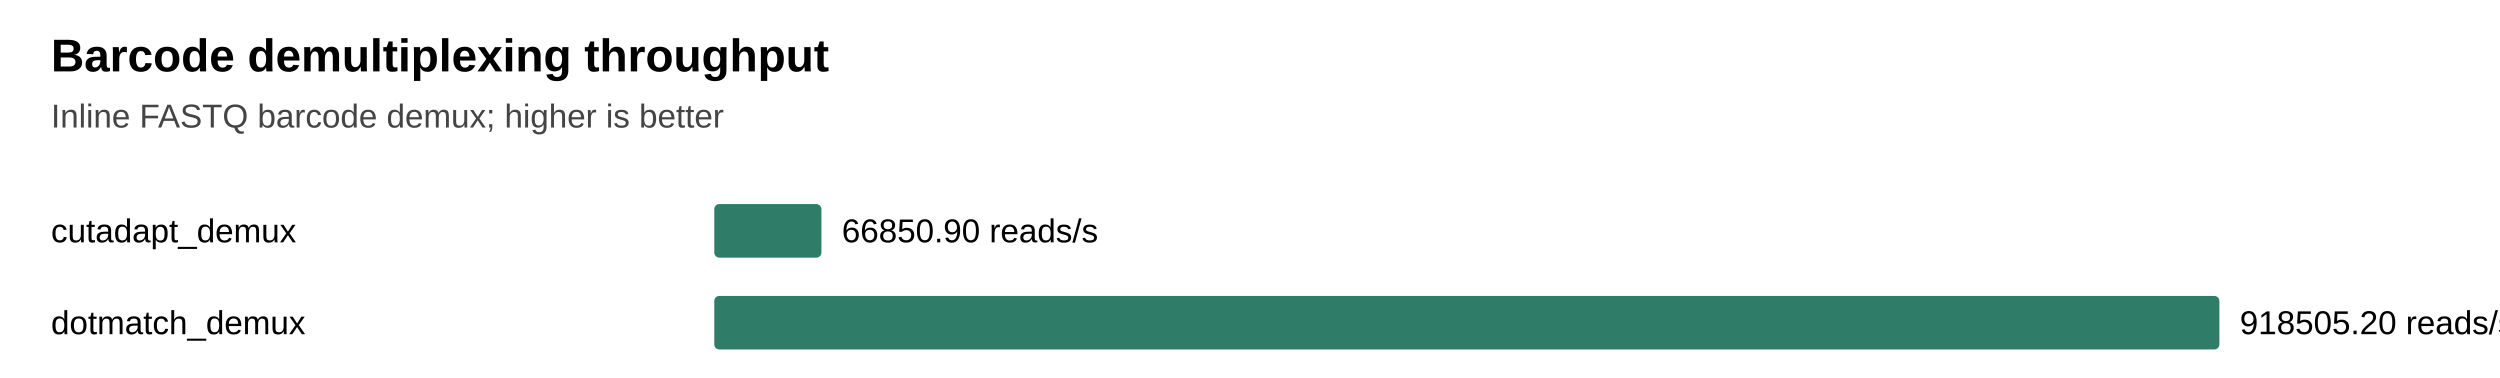
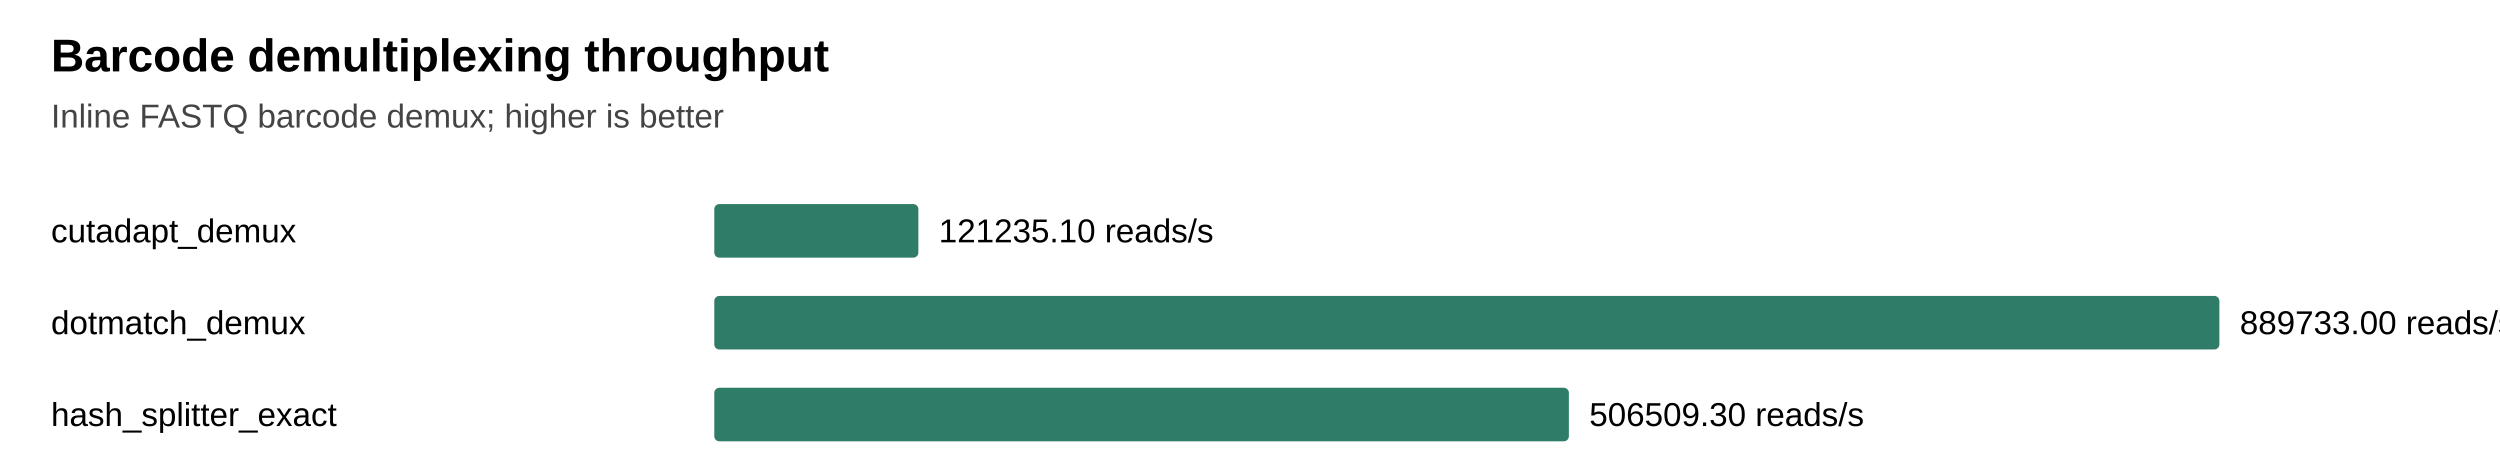
- <svg xmlns="http://www.w3.org/2000/svg" width="980" height="148" viewBox="0 0 980 148">
+ <svg xmlns="http://www.w3.org/2000/svg" width="980" height="184" viewBox="0 0 980 184">
  <style>text{font-family:Arial,sans-serif;font-size:13px}.title{font-size:18px;font-weight:700}.axis{fill:#444}.bar{fill:#2f7d68}</style>
  <text class="title" x="20" y="28">Barcode demultiplexing throughput</text>
  <text class="axis" x="20" y="50">Inline FASTQ barcode demux; higher is better</text>
  <text x="20" y="95">cutadapt_demux</text>
-   <rect class="bar" x="280" y="80" width="42" height="21" rx="2" />
-   <text x="330" y="95">66850.90 reads/s</text>
+   <rect class="bar" x="280" y="80" width="80" height="21" rx="2" />
+   <text x="368" y="95">121235.10 reads/s</text>
  <text x="20" y="131">dotmatch_demux</text>
  <rect class="bar" x="280" y="116" width="590" height="21" rx="2" />
-   <text x="878" y="131">918505.20 reads/s</text>
+   <text x="878" y="131">889733.00 reads/s</text>
+   <text x="20" y="167">hash_splitter_exact</text>
+   <rect class="bar" x="280" y="152" width="335" height="21" rx="2" />
+   <text x="623" y="167">506509.30 reads/s</text>
</svg>
